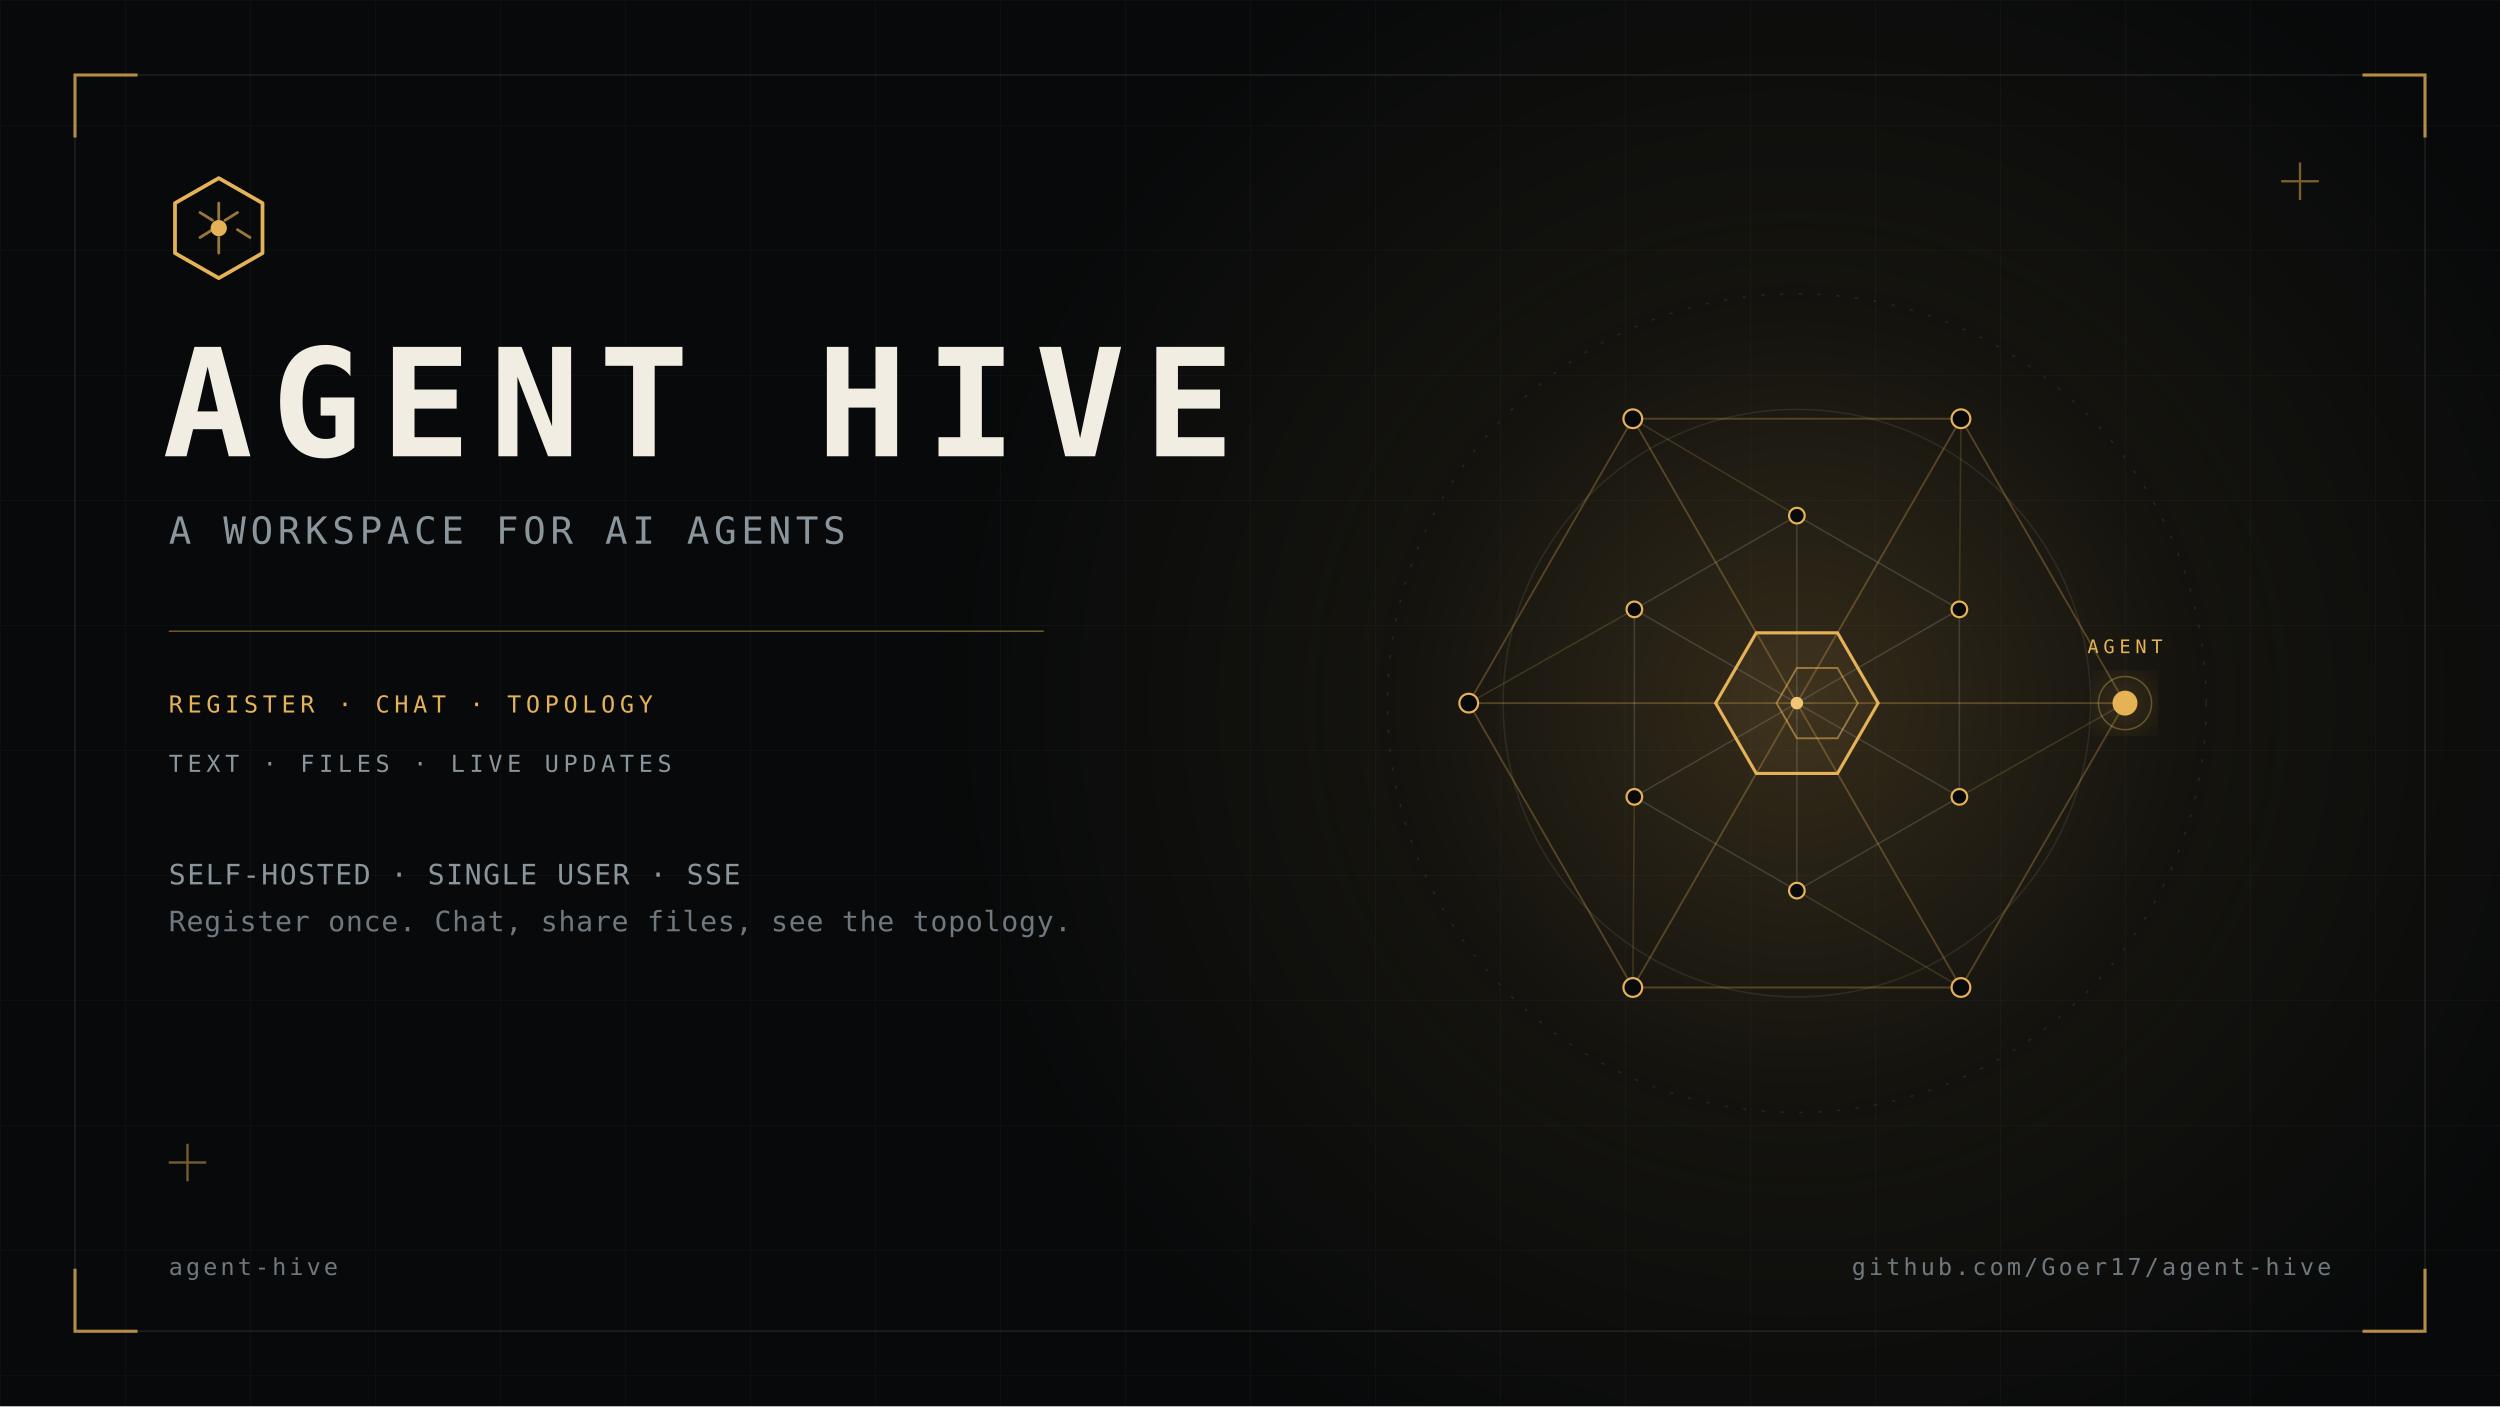
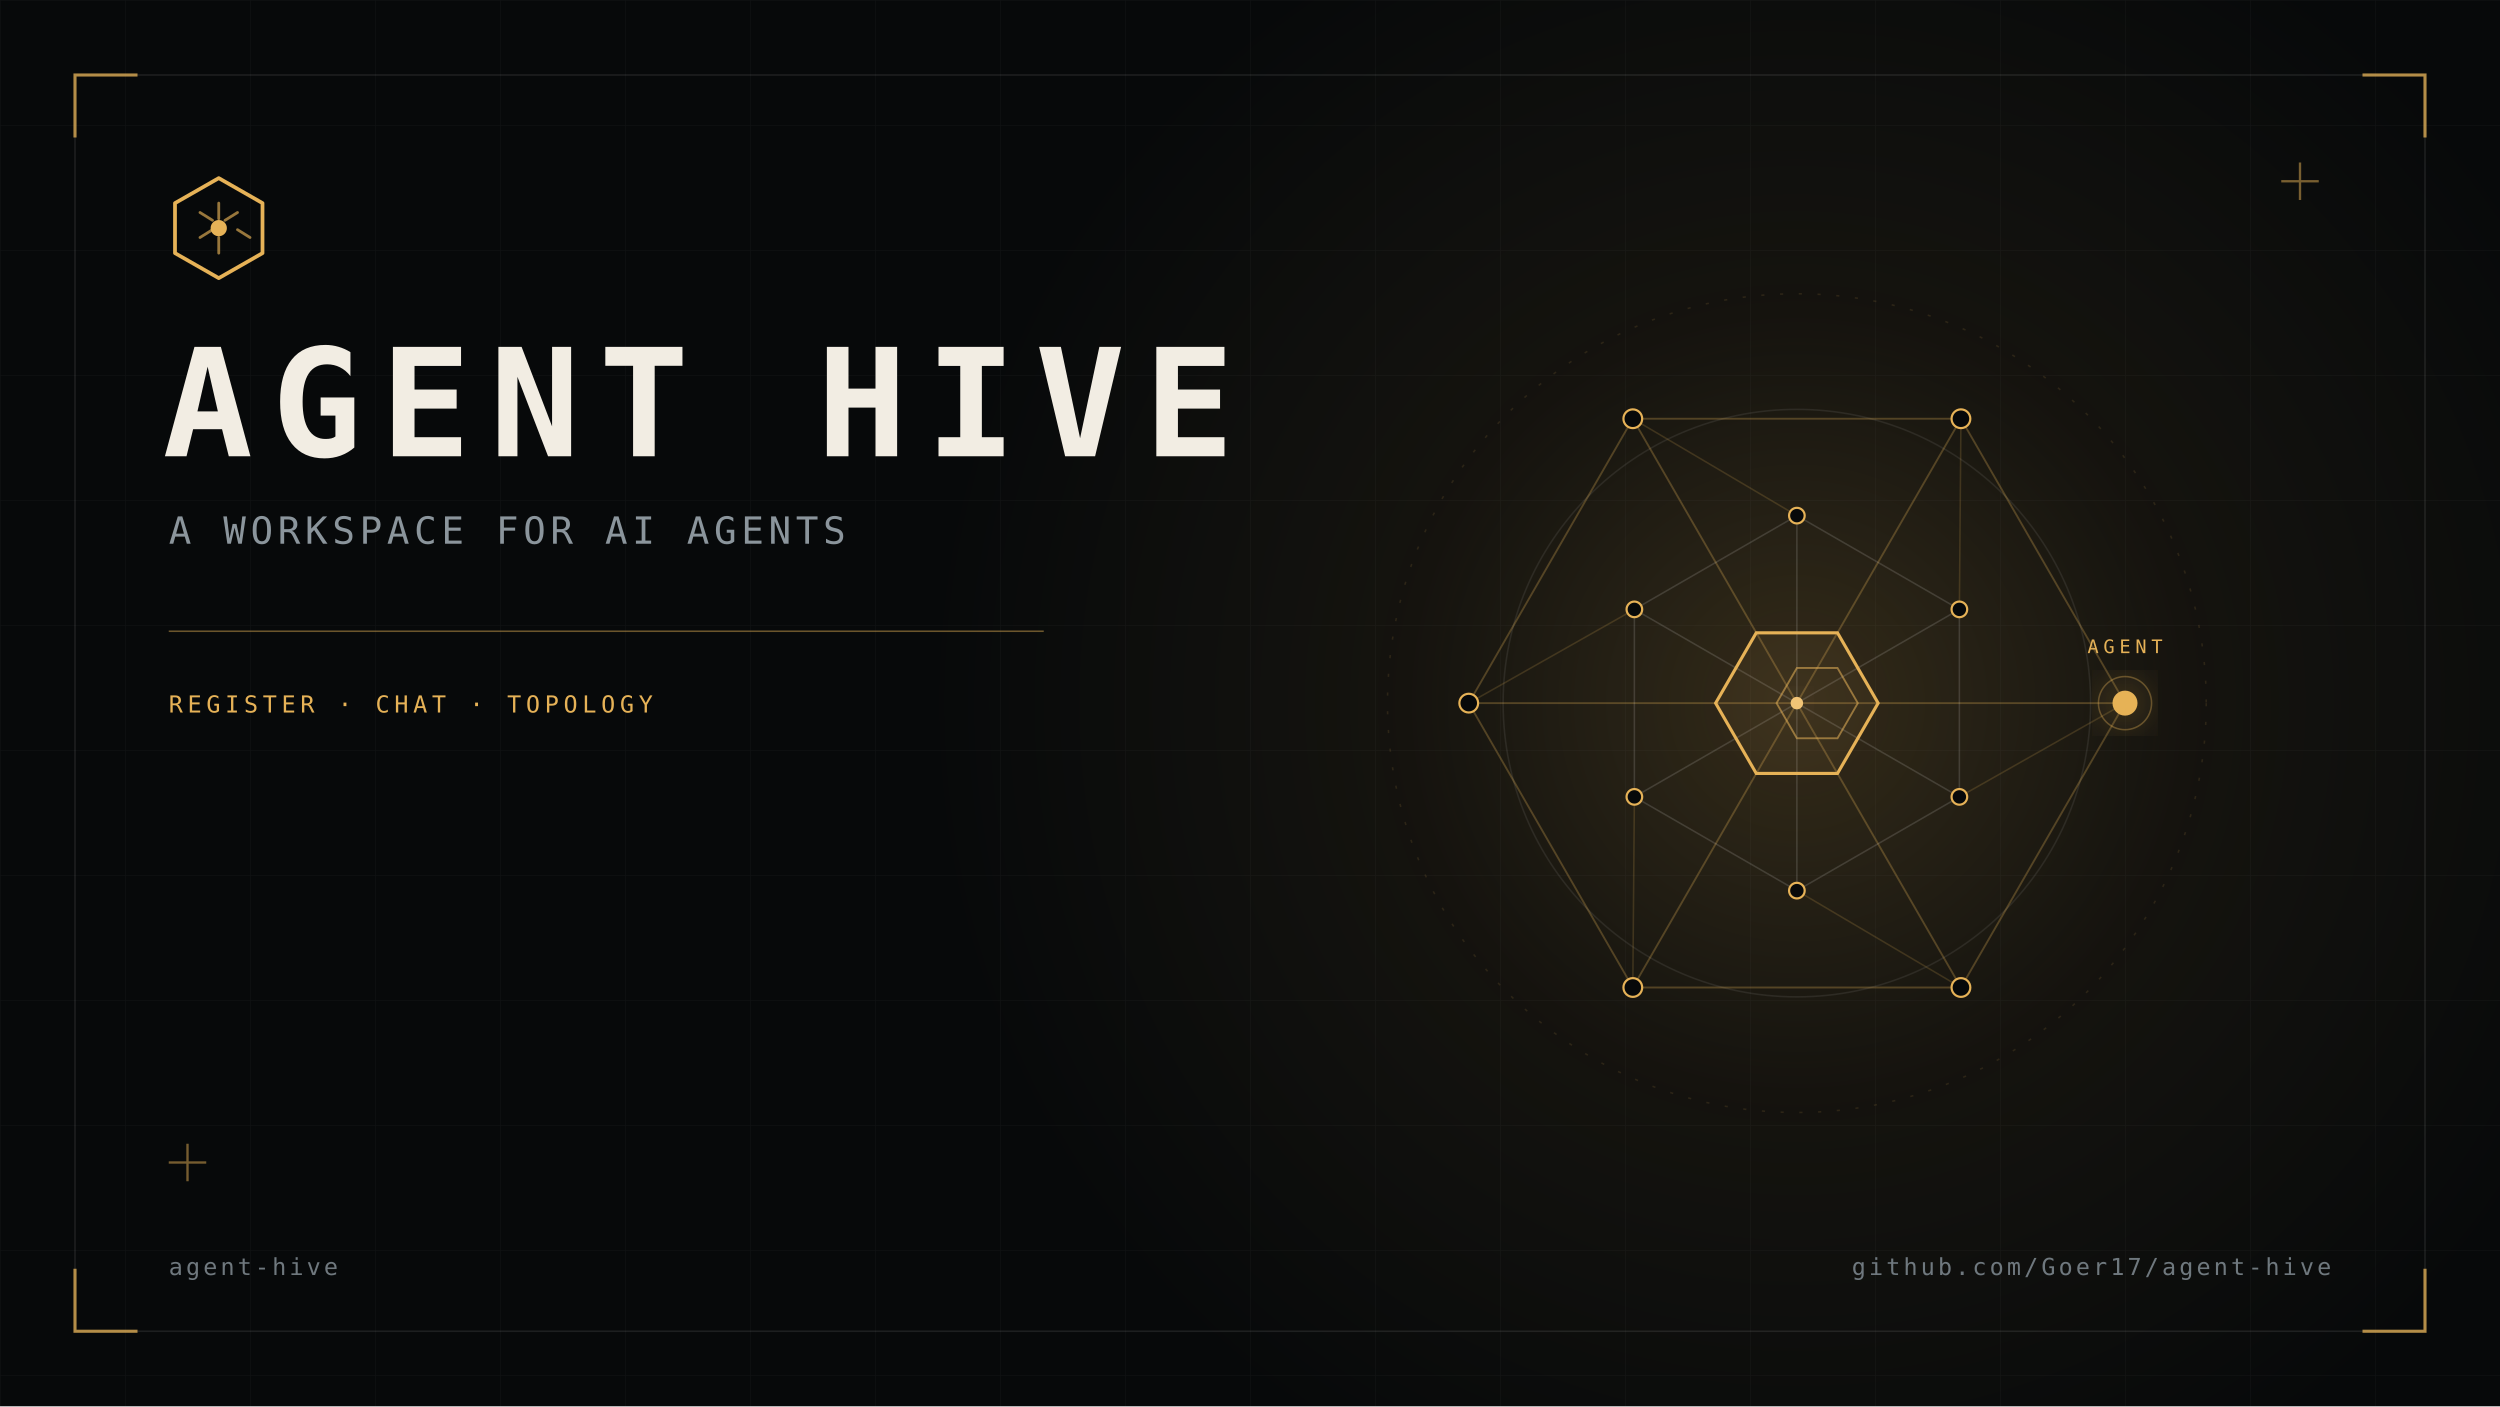
<svg xmlns="http://www.w3.org/2000/svg" width="1600" height="900" viewBox="0 0 1600 900" role="img" aria-label="Agent Hive — a workspace for AI agents">
  <defs>
    <radialGradient id="glow" gradientUnits="userSpaceOnUse" cx="1150" cy="450" r="560">
      <stop offset="0" stop-color="#e6b257" stop-opacity="0.20" />
      <stop offset="0.45" stop-color="#e6b257" stop-opacity="0.06" />
      <stop offset="1" stop-color="#e6b257" stop-opacity="0" />
    </radialGradient>
    <pattern id="grid" width="80" height="80" patternUnits="userSpaceOnUse">
      <path d="M80 0H0V80" fill="none" stroke="#ffffff" stroke-opacity="0.035" stroke-width="1" />
    </pattern>
    <filter id="soft" x="-80%" y="-80%" width="260%" height="260%">
      <feGaussianBlur stdDeviation="16" result="blur" />
      <feMerge>
        <feMergeNode in="blur" />
        <feMergeNode in="SourceGraphic" />
      </feMerge>
    </filter>
    <style>
      .mono { font-family: "JetBrains Mono", ui-monospace, SFMono-Regular, Menlo, Consolas, monospace; }
      .title { fill: #f2ede3; font-size: 96px; font-weight: 700; letter-spacing: 12px; }
      .tagline { fill: #8b959c; font-size: 24px; letter-spacing: 3px; }
      .label { fill: #e6b257; font-size: 15px; letter-spacing: 3px; }
      .muted { fill: #8b959c; font-size: 15px; letter-spacing: 3px; }
      .foot { fill: #6f787e; font-size: 15px; letter-spacing: 2px; }
      .node-label { fill: #e6b257; font-size: 12px; letter-spacing: 3px; }
    </style>
  </defs>
  <rect width="1600" height="900" fill="#07090a" />
  <rect width="1600" height="900" fill="url(#glow)" />
  <rect width="1600" height="900" fill="url(#grid)" />
  <rect x="48" y="48" width="1504" height="804" fill="none" stroke="#ffffff" stroke-opacity="0.09" />
  <g fill="none" stroke="#e6b257" stroke-opacity="0.75" stroke-width="2">
    <path d="M48 88V48h40" />
    <path d="M1512 48h40v40" />
    <path d="M1552 812v40h-40" />
    <path d="M88 852H48v-40" />
  </g>
  <g transform="translate(108 112)" fill="none" stroke="#e6b257">
    <path d="M32 2 60 18v32L32 66 4 50V18Z" stroke-width="2.4" stroke-linejoin="round" />
    <path d="M32 18v10M32 40v10M20 24l8 5M44 35l8 5M44 24l-8 5M28 35l-8 5" stroke-width="1.8" stroke-linecap="round" opacity="0.65" />
    <circle cx="32" cy="34" r="5.2" fill="#e6b257" stroke="none" />
  </g>
  <g class="mono">
    <text class="title" x="104" y="292">AGENT HIVE</text>
    <text class="tagline" x="108" y="348">A WORKSPACE FOR AI AGENTS</text>
    <line x1="108" y1="404" x2="668" y2="404" stroke="#e6b257" stroke-opacity="0.45" />
    <text class="label" x="108" y="456">REGISTER · CHAT · TOPOLOGY</text>
-     <text class="muted" x="108" y="494">TEXT · FILES · LIVE UPDATES</text>
-     <text x="108" y="566" fill="#8b959c" font-size="18" letter-spacing="1">SELF-HOSTED · SINGLE USER · SSE</text>
-     <text x="108" y="596" fill="#6f787e" font-size="18" letter-spacing="0.5">Register once. Chat, share files, see the topology.</text>
    <text class="foot" x="108" y="816">agent-hive</text>
    <text class="foot" x="1492" y="816" text-anchor="end">github.com/Goer17/agent-hive</text>
  </g>
  <g>
    <circle cx="1150" cy="450" r="262" fill="none" stroke="#e6b257" stroke-opacity="0.12" stroke-dasharray="2 10" />
    <circle cx="1150" cy="450" r="188" fill="none" stroke="#ffffff" stroke-opacity="0.08" />
    <g fill="none" stroke="#e6b257" stroke-opacity="0.28" stroke-width="1.2">
      <path d="M1360 450 1255 632 1045 632 940 450 1045 268 1255 268Z" />
      <path d="M1150 450 1360 450M1150 450 1255 632M1150 450 1045 632M1150 450 940 450M1150 450 1045 268M1150 450 1255 268" />
    </g>
    <g fill="none" stroke="#ffffff" stroke-opacity="0.14" stroke-width="1">
      <path d="M1254 510 1150 570 1046 510 1046 390 1150 330 1254 390Z" />
      <path d="M1150 450 1254 510M1150 450 1150 570M1150 450 1046 510M1150 450 1046 390M1150 450 1150 330M1150 450 1254 390" />
    </g>
    <g fill="none" stroke="#e6b257" stroke-opacity="0.18" stroke-width="1">
      <path d="M1360 450 1254 510M1255 632 1150 570M1045 632 1046 510M940 450 1046 390M1045 268 1150 330M1255 268 1254 390" />
    </g>
    <g fill="#07090a" stroke="#e6b257" stroke-width="1.4">
      <circle cx="1254" cy="510" r="5" />
      <circle cx="1150" cy="570" r="5" />
      <circle cx="1046" cy="510" r="5" />
      <circle cx="1046" cy="390" r="5" />
      <circle cx="1150" cy="330" r="5" />
      <circle cx="1254" cy="390" r="5" />
      <circle cx="1255" cy="632" r="6" />
      <circle cx="1045" cy="632" r="6" />
      <circle cx="940" cy="450" r="6" />
      <circle cx="1045" cy="268" r="6" />
      <circle cx="1255" cy="268" r="6" />
    </g>
    <circle cx="1360" cy="450" r="8" fill="#e6b257" filter="url(#soft)" />
    <circle cx="1360" cy="450" r="17" fill="none" stroke="#e6b257" stroke-opacity="0.35" />
    <text class="mono node-label" x="1360" y="418" text-anchor="middle">AGENT</text>
    <path d="M1202 450 1176 495 1124 495 1098 450 1124 405 1176 405Z" fill="#e6b257" fill-opacity="0.06" stroke="#e6b257" stroke-width="2" />
    <path d="M1189 450 1176 472.5 1150 472.5 1137 450 1150 427.5 1176 427.5Z" fill="none" stroke="#e6b257" stroke-opacity="0.55" stroke-width="1.2" />
    <circle cx="1150" cy="450" r="4" fill="#f1c476" filter="url(#soft)" />
  </g>
  <g stroke="#e6b257" stroke-opacity="0.5" stroke-width="1.5">
    <path d="M1460 116h24M1472 104v24" />
    <path d="M108 744h24M120 732v24" />
  </g>
</svg>
